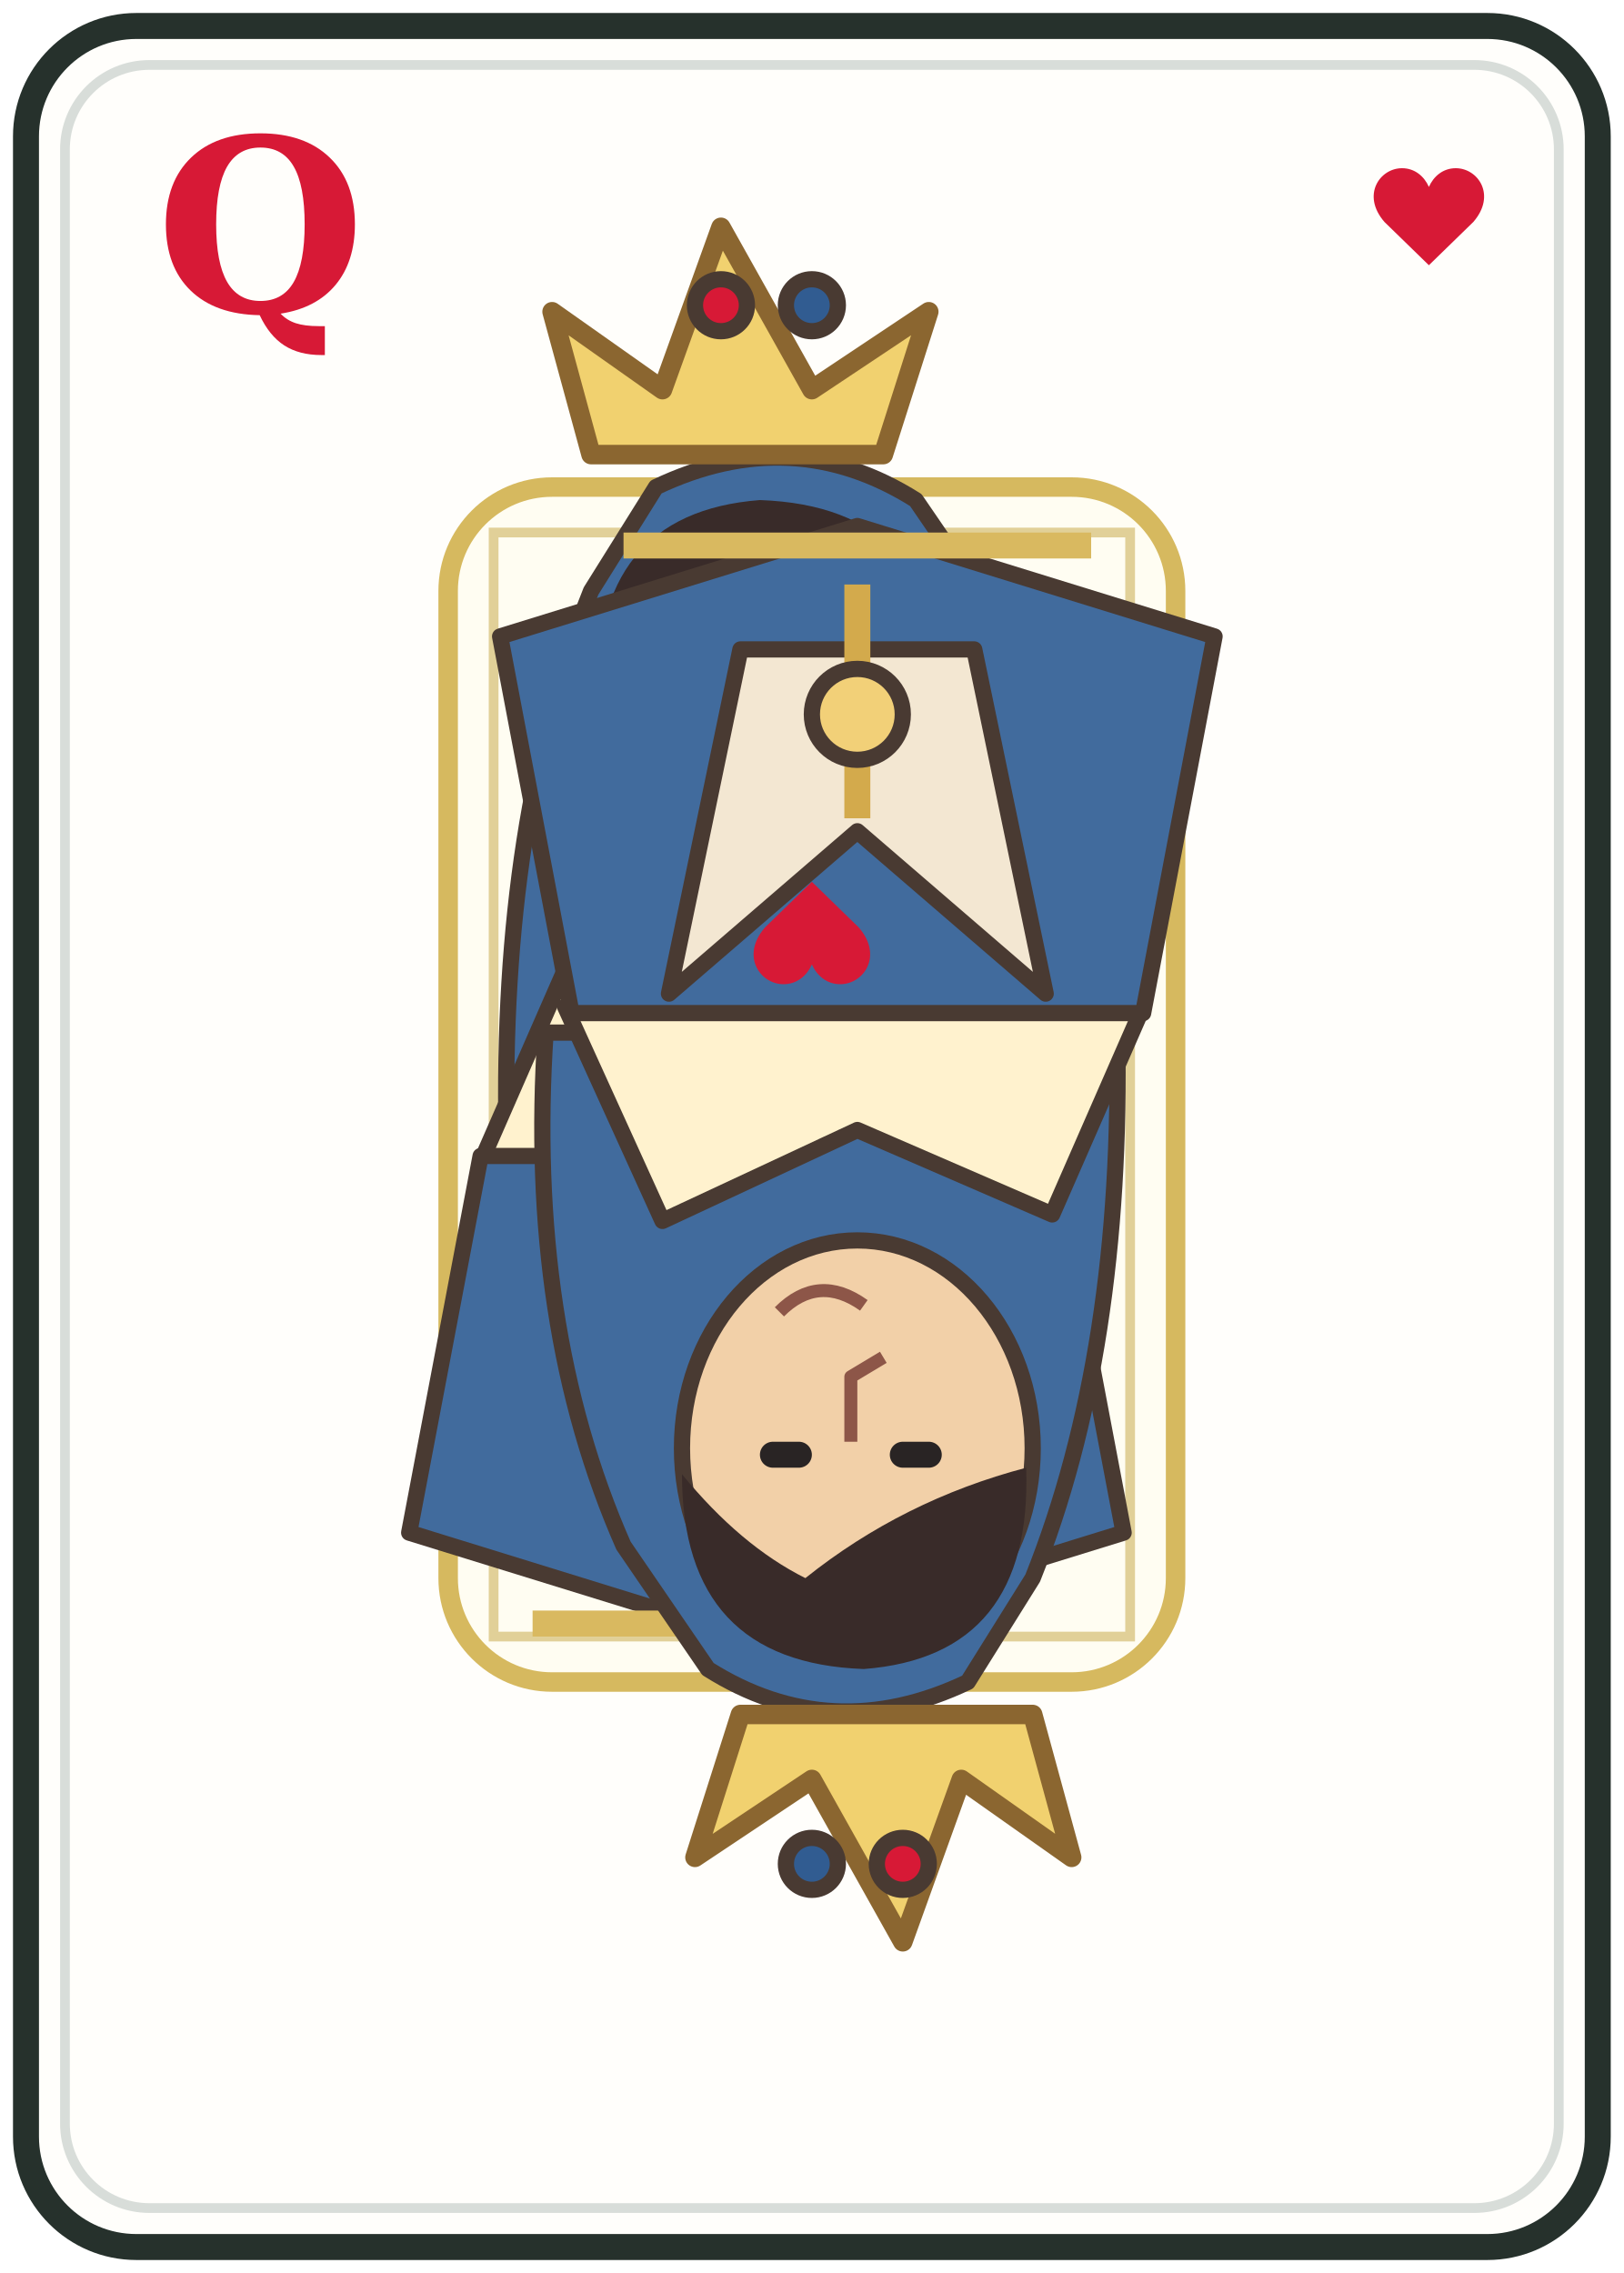
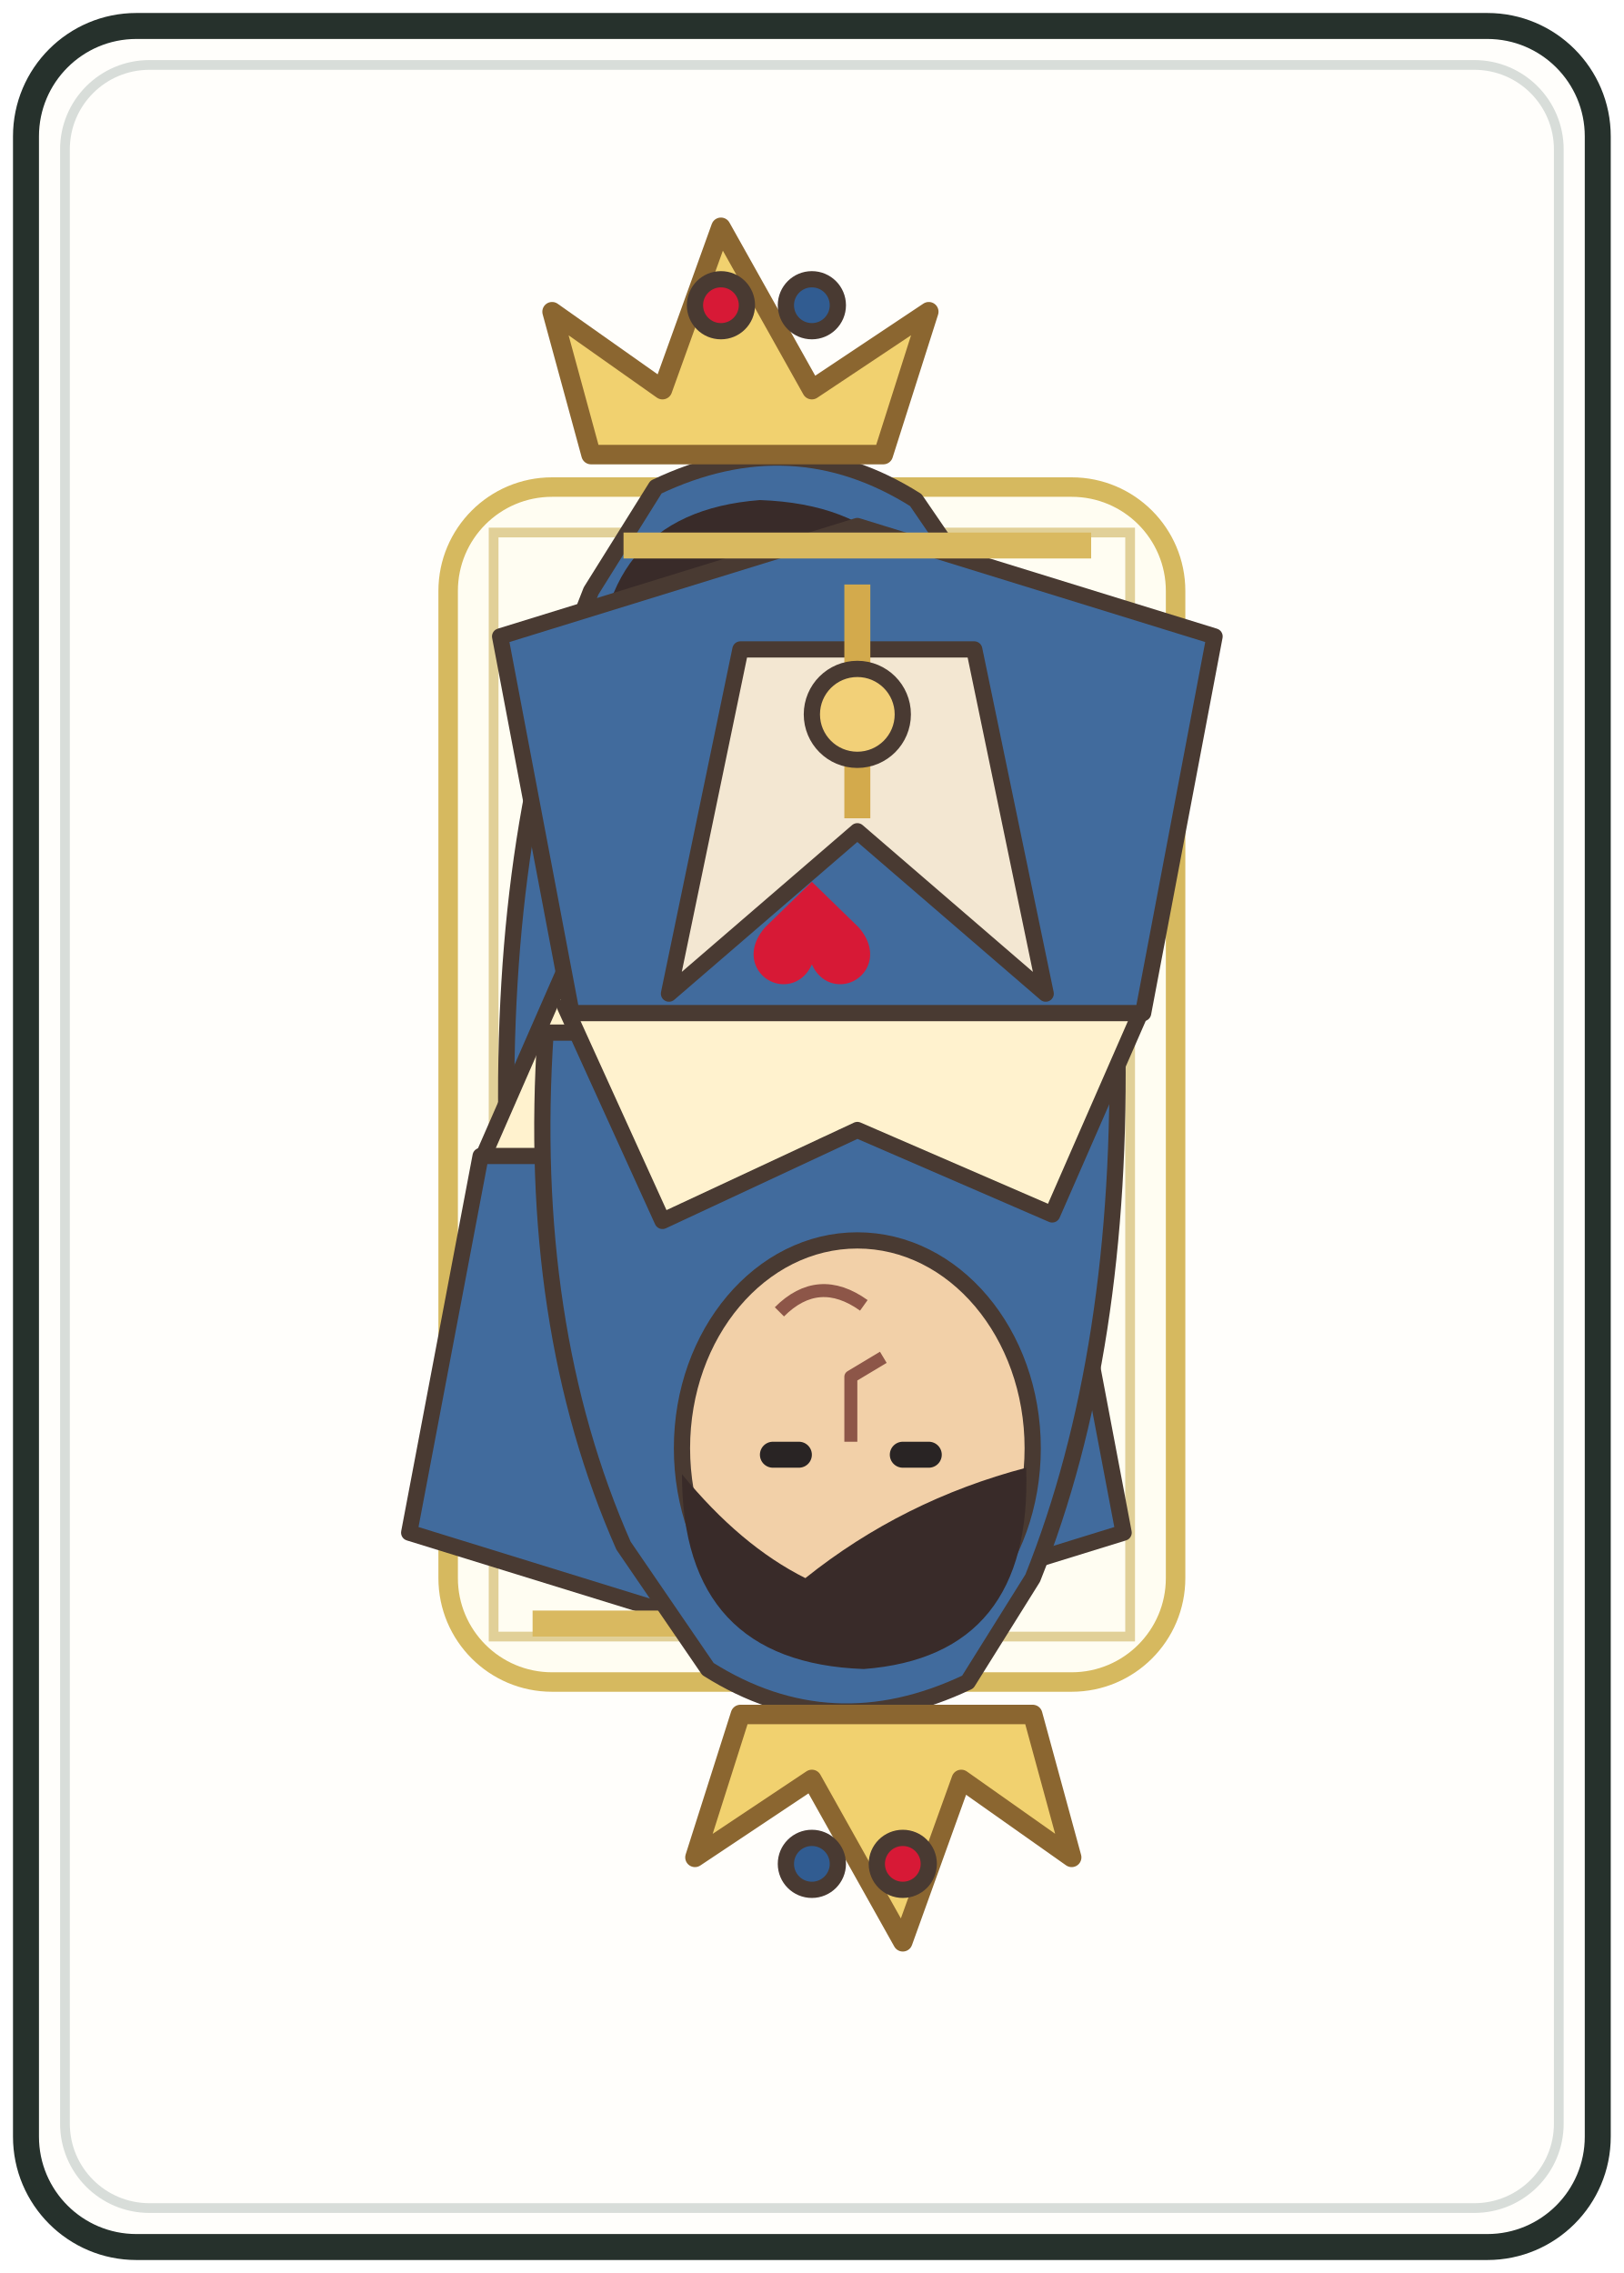
<svg xmlns="http://www.w3.org/2000/svg" width="250" height="350" viewBox="0 0 250 350">
  <rect x="4" y="4" width="242" height="342" rx="17" fill="#fffefb" stroke="#26312c" stroke-width="4" />
  <rect x="10" y="10" width="230" height="330" rx="13" fill="none" stroke="#d8ddd9" stroke-width="1.5" />
-   <text x="24" y="48" font-family="DejaVu Serif,serif" font-weight="bold" font-size="37" fill="#d71936">Q</text>
-   <g transform="translate(211.0,25.0) rotate(0 9.0 9.0) scale(0.18)" fill="#d71936">
-     <path d="M50 88 12 51C-8 28 8 5 27 5c11 0 19 7 23 16 4-9 12-16 23-16 19 0 35 23 15 46Z" />
-   </g>
  <rect x="69" y="75" width="112" height="184" rx="16" fill="#fffdf2" stroke="#d6b95f" stroke-width="3" />
  <path d="M76 82h98v170H76z" fill="none" stroke="#e1d098" stroke-width="1.5" />
  <g>
    <g stroke="#493a32" stroke-width="2.5" stroke-linejoin="round">
      <path d="M78 175 Q77 126 91 91 L101 75 Q122 65 141 77 L154 96 Q169 130 166 175Z" fill="#416b9d" />
      <path d="M91 70 85 48l17 12 9-25 14 25 18-12-7 22Z" fill="#f1d16f" stroke="#8b6630" stroke-width="3" />
      <circle cx="111" cy="47" r="4" fill="#d71936" />
      <circle cx="125" cy="47" r="4" fill="#315c91" />
      <ellipse cx="118" cy="111" rx="27" ry="32" fill="#f2d0a8" />
      <path d="M92 108 Q91 79 117 77 Q145 78 145 107 Q136 96 126 91 Q111 103 92 108Z" fill="#392b29" stroke="none" />
      <path d="M107 110h4m16 0h4" stroke="#292424" stroke-width="4" stroke-linecap="round" />
      <path d="M119 112v10l-5 3m3 8q7 5 13-1" fill="none" stroke="#8d5648" stroke-width="2" />
      <path d="M88 147 118 160 148 146 163 179H74Z" fill="#fff2ce" />
      <path d="M74 178h88l11 58-55 17-55-17Z" fill="#416b9d" />
      <path d="m89 181 29 25 29-25-11 53h-36Z" fill="#f3e7d2" />
      <path d="M118 208v36" stroke="#d3aa4c" stroke-width="4" />
      <circle cx="118" cy="224" r="7" fill="#f2d078" />
      <g stroke="none">
        <g transform="translate(115.5,181.5) rotate(0 9.5 9.5) scale(0.19)" fill="#d71936">
          <path d="M50 88 12 51C-8 28 8 5 27 5c11 0 19 7 23 16 4-9 12-16 23-16 19 0 35 23 15 46Z" />
        </g>
      </g>
      <path d="M82 250h72" stroke="#d9b960" stroke-width="4" />
    </g>
  </g>
  <g transform="rotate(180 125 167)">
    <g stroke="#493a32" stroke-width="2.5" stroke-linejoin="round">
      <path d="M78 175 Q77 126 91 91 L101 75 Q122 65 141 77 L154 96 Q169 130 166 175Z" fill="#416b9d" />
      <path d="M91 70 85 48l17 12 9-25 14 25 18-12-7 22Z" fill="#f1d16f" stroke="#8b6630" stroke-width="3" />
      <circle cx="111" cy="47" r="4" fill="#d71936" />
      <circle cx="125" cy="47" r="4" fill="#315c91" />
      <ellipse cx="118" cy="111" rx="27" ry="32" fill="#f2d0a8" />
      <path d="M92 108 Q91 79 117 77 Q145 78 145 107 Q136 96 126 91 Q111 103 92 108Z" fill="#392b29" stroke="none" />
      <path d="M107 110h4m16 0h4" stroke="#292424" stroke-width="4" stroke-linecap="round" />
      <path d="M119 112v10l-5 3m3 8q7 5 13-1" fill="none" stroke="#8d5648" stroke-width="2" />
      <path d="M88 147 118 160 148 146 163 179H74Z" fill="#fff2ce" />
      <path d="M74 178h88l11 58-55 17-55-17Z" fill="#416b9d" />
      <path d="m89 181 29 25 29-25-11 53h-36Z" fill="#f3e7d2" />
      <path d="M118 208v36" stroke="#d3aa4c" stroke-width="4" />
      <circle cx="118" cy="224" r="7" fill="#f2d078" />
      <g stroke="none">
        <g transform="translate(115.5,181.5) rotate(0 9.5 9.5) scale(0.19)" fill="#d71936">
          <path d="M50 88 12 51C-8 28 8 5 27 5c11 0 19 7 23 16 4-9 12-16 23-16 19 0 35 23 15 46Z" />
        </g>
      </g>
      <path d="M82 250h72" stroke="#d9b960" stroke-width="4" />
    </g>
  </g>
</svg>
